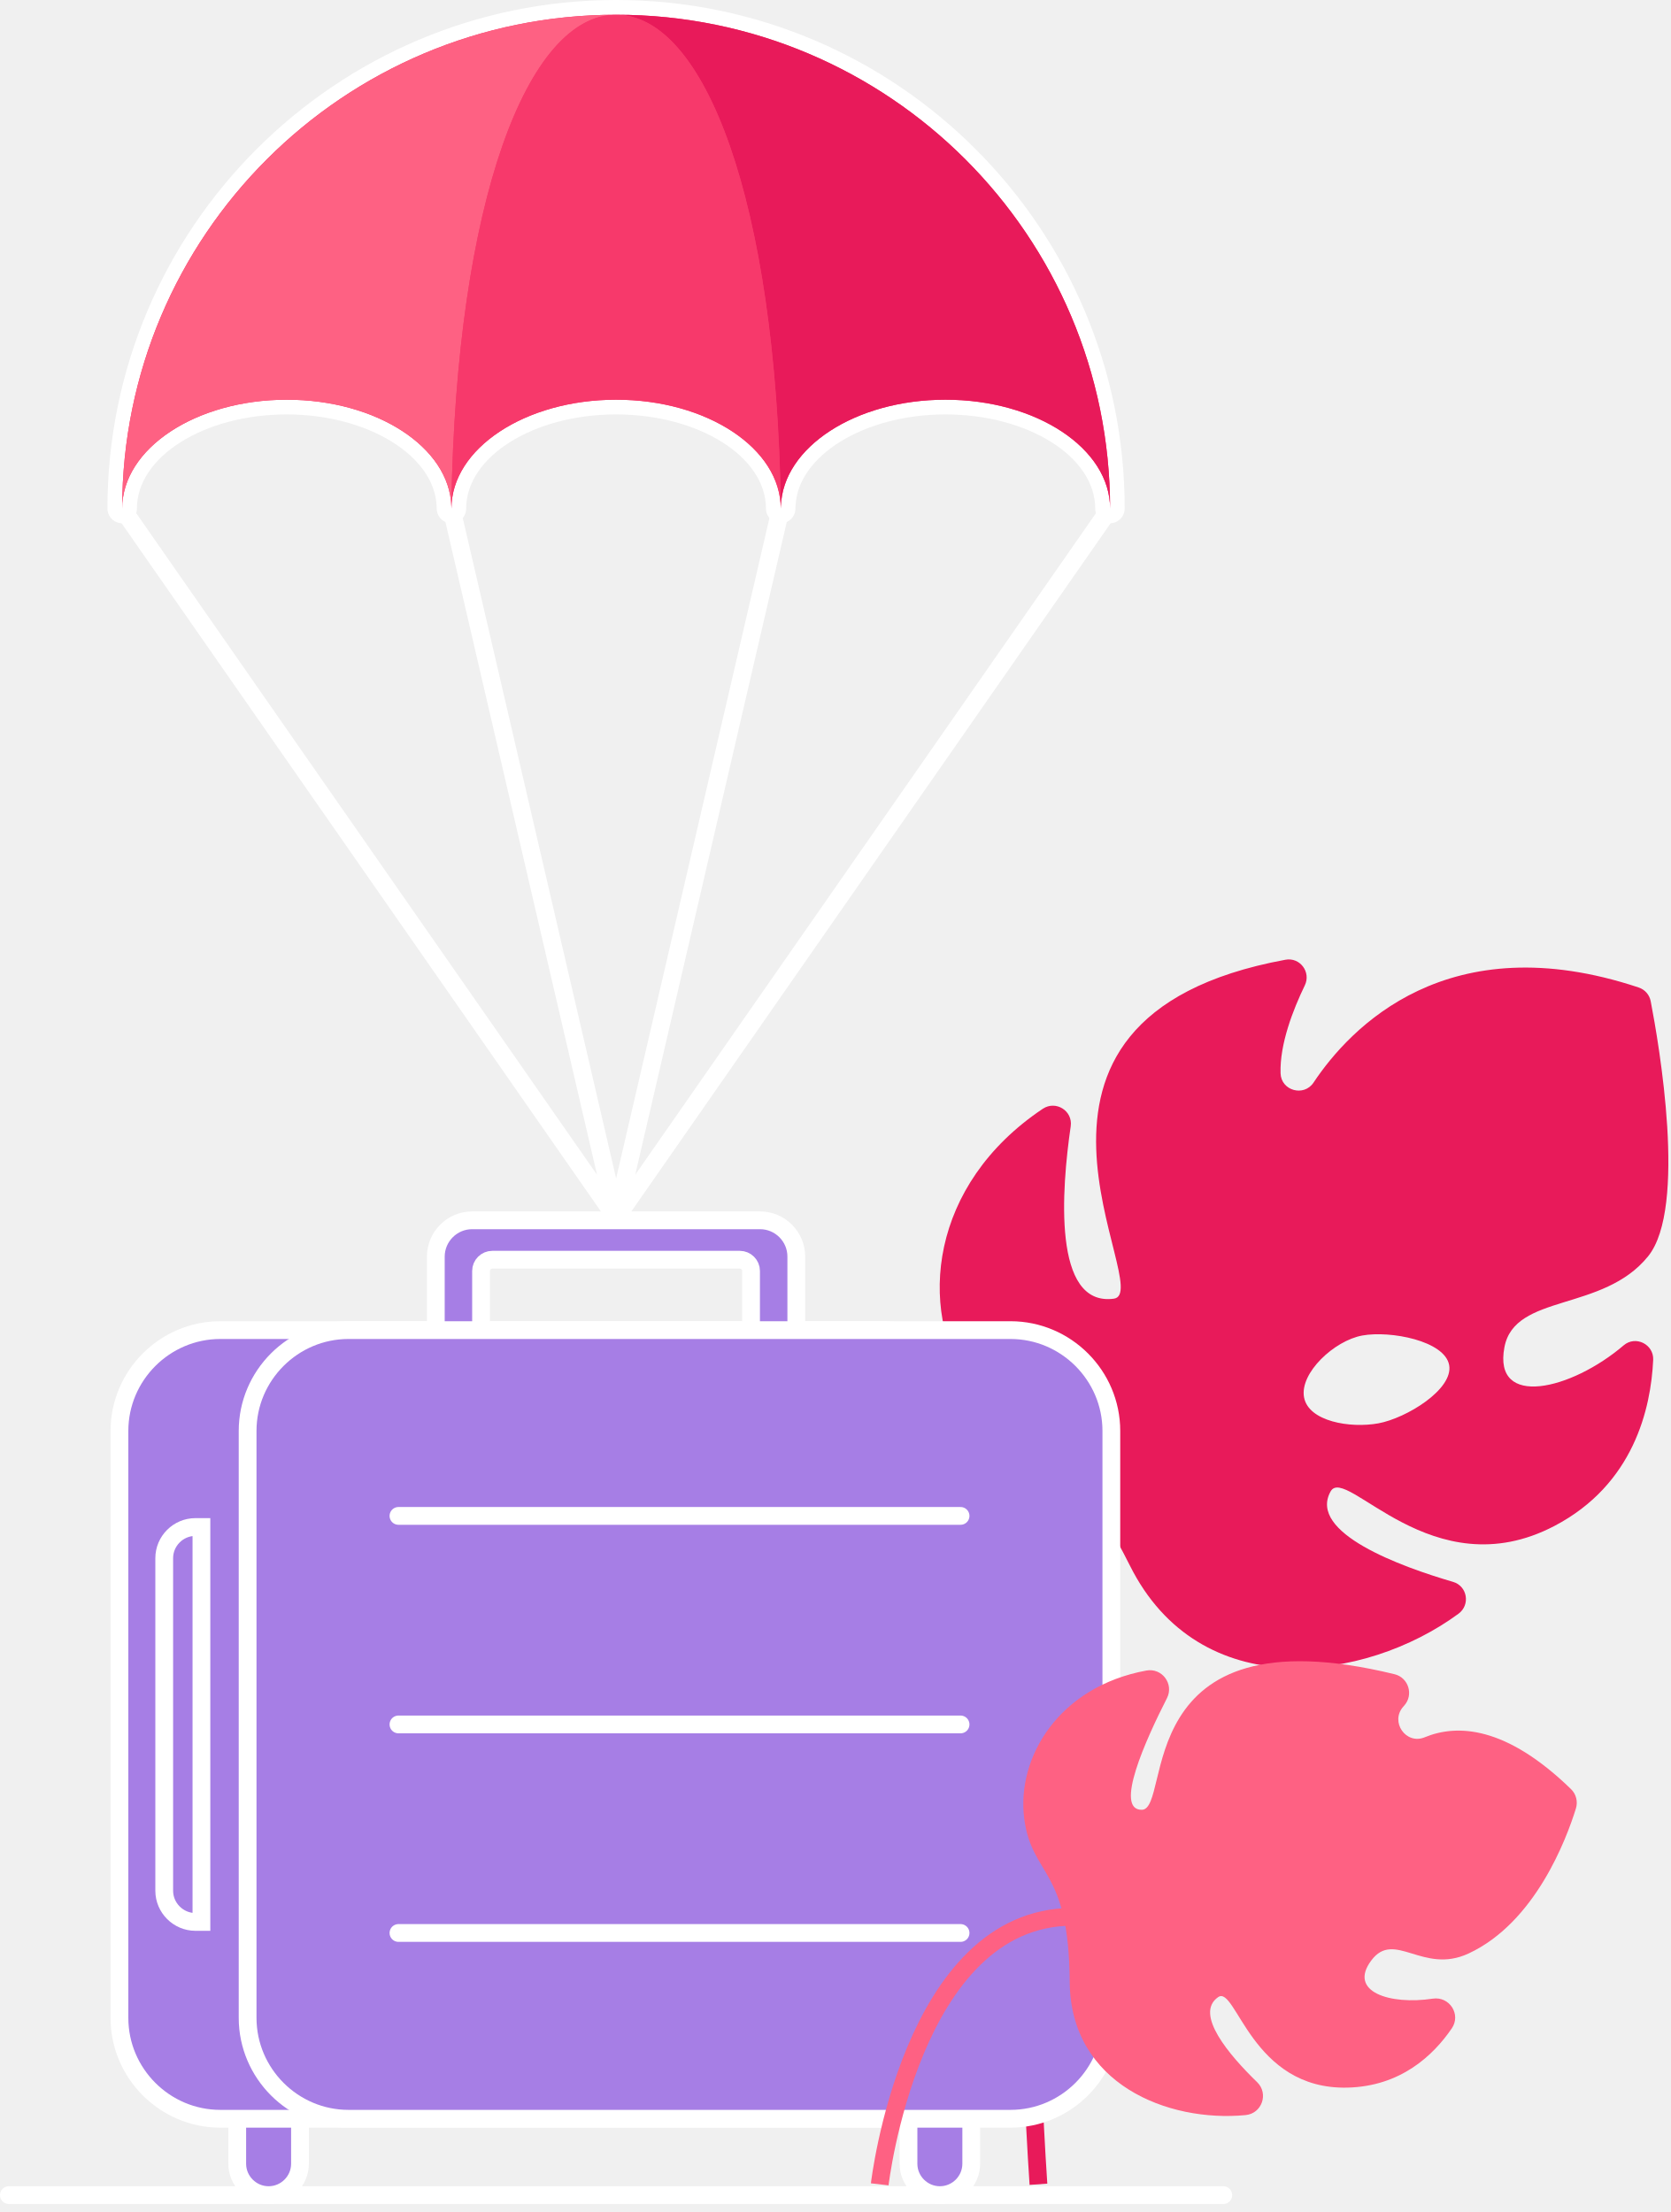
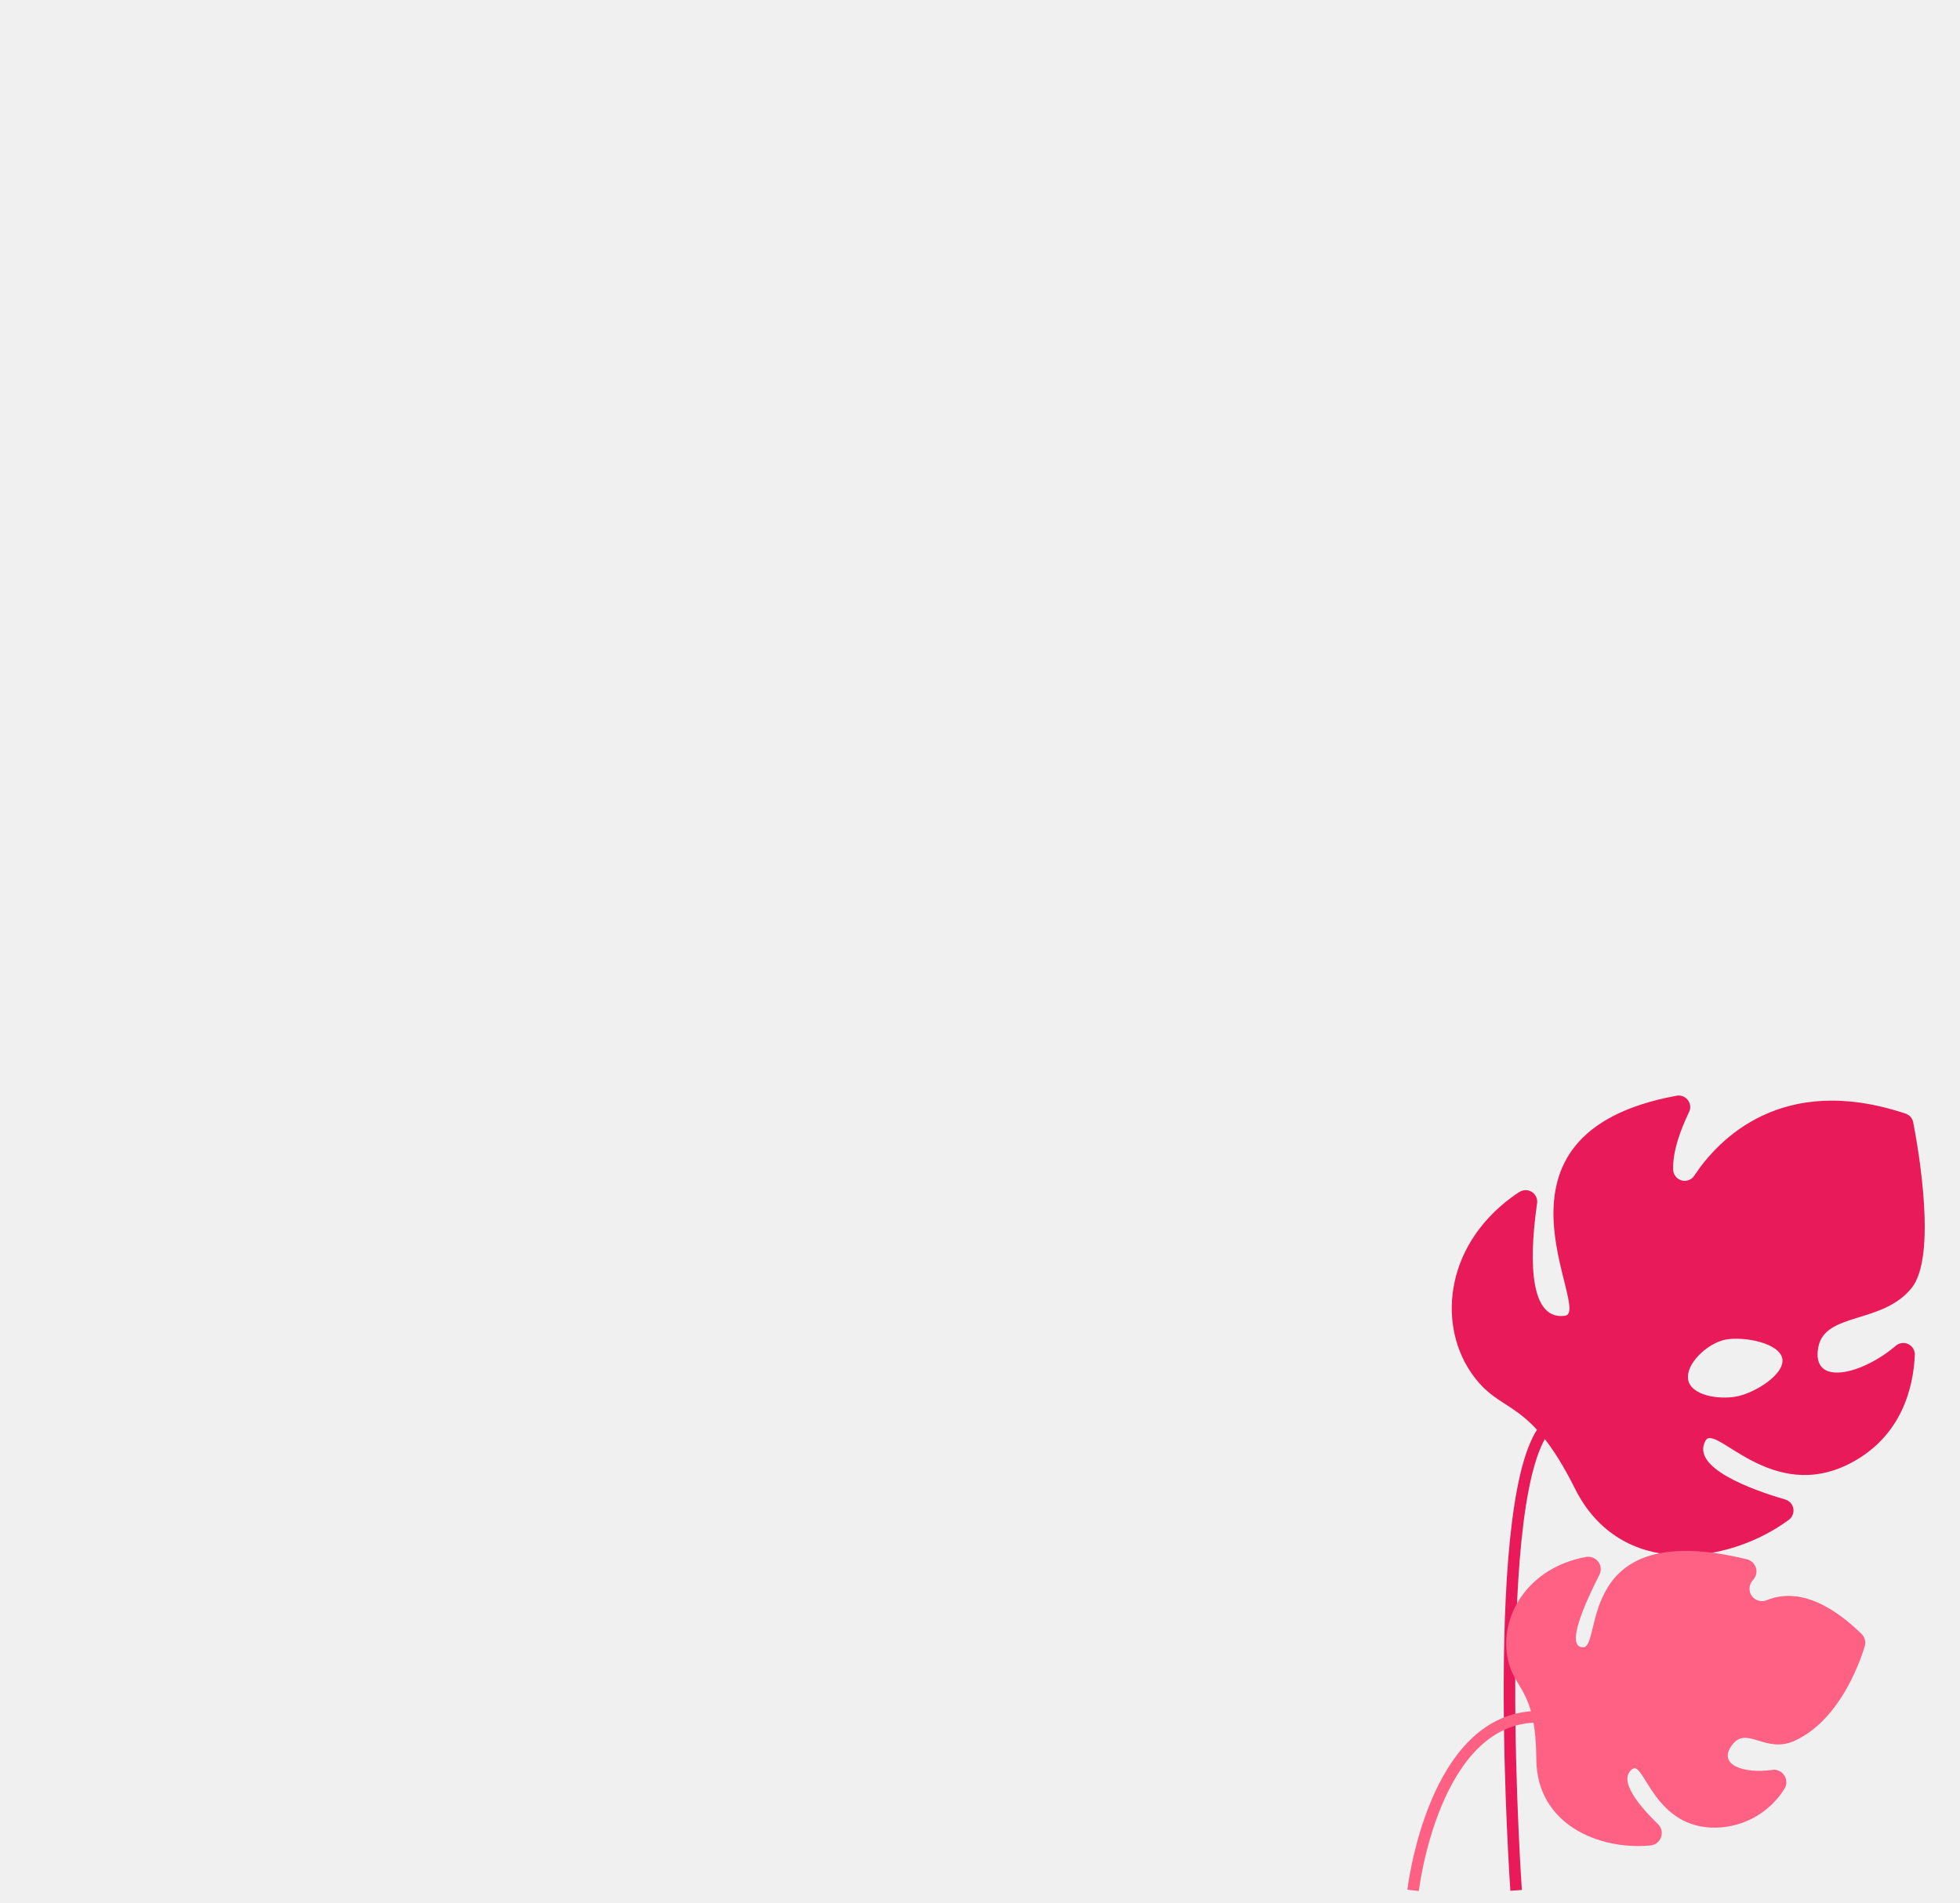
- <svg xmlns="http://www.w3.org/2000/svg" width="188" height="249" fill="none">
-   <path d="M117.345 124.816c1.467-.982 3.4.223 3.147 1.971-1.025 7.035-2.074 20.329 4.851 19.404 4.937-.658-16.654-31.533 19.318-38.156 1.632-.3 2.896 1.391 2.176 2.885-1.324 2.737-2.834 6.615-2.729 9.899.063 1.961 2.624 2.675 3.711 1.044 4.096-6.154 15.098-17.857 36.59-10.703.696.232 1.213.82 1.351 1.54.927 4.802 4.126 23.244-.289 28.716-5.088 6.312-15.025 4.144-16.174 10.249-1.3 6.906 7.513 4.825 13.421-.223 1.338-1.144 3.406-.116 3.322 1.642-.253 5.45-2.181 14.017-11.115 18.69-13.78 7.21-23.479-6.957-25.189-3.883-2.591 4.662 7.939 8.47 13.782 10.177 1.616.471 1.969 2.588.613 3.586-10.522 7.742-29.126 10.285-36.973-5.409-8.295-16.59-12.936-12.486-18.194-20.376-5.714-8.569-4.333-22.538 8.381-31.053zm29.403 32.469c.499 2.732 5.199 3.514 8.357 2.939 3.158-.577 8.473-3.832 7.974-6.563-.499-2.732-6.62-3.902-9.778-3.325-3.155.577-7.051 4.22-6.553 6.949z" fill="#E81A5A" />
-   <path d="M116.86 245.878s-4.908-70.272 5.541-80.722" stroke="#E81A5A" stroke-width="2" stroke-miterlimit="10" />
-   <path d="M1 247.1h136.663" stroke="#fff" stroke-width="2" stroke-miterlimit="10" stroke-linecap="round" />
-   <path d="M105.767 247.1c1.948 0 3.531-1.592 3.531-3.531v-5.065c0-1.948-1.592-3.531-3.531-3.531-1.948 0-3.531 1.591-3.531 3.531v5.065c0 1.939 1.591 3.531 3.531 3.531zM30.228 247.1c1.948 0 3.531-1.592 3.531-3.531v-5.065c0-1.948-1.591-3.531-3.531-3.531-1.948 0-3.531 1.591-3.531 3.531v5.065c0 1.939 1.591 3.531 3.531 3.531z" fill="#A67EE5" stroke="#fff" stroke-width="2" stroke-miterlimit="10" />
-   <path d="M24.79 238.504h74.503c6.242 0 11.348-5.106 11.348-11.348v-66.081c0-6.242-5.106-11.348-11.348-11.348h-74.503c-6.242 0-11.348 5.106-11.348 11.348v66.081c0 6.242 5.106 11.348 11.348 11.348z" fill="#A67EE5" stroke="#fff" stroke-width="2" stroke-miterlimit="10" />
-   <path d="M86.975 158.646v44.961M51.688 158.646v44.961" stroke="#fff" stroke-width="2" stroke-miterlimit="10" stroke-linecap="round" />
-   <path d="M53.13 137.368h32.402c2.246 0 4.078 1.832 4.078 4.078v16.007c0 .663-.53 1.193-1.194 1.193h-2.702c-.663 0-1.194-.53-1.194-1.193v-14.382c0-.696-.572-1.268-1.268-1.268H55.402c-.696 0-1.268.572-1.268 1.268v14.382c0 .663-.53 1.193-1.194 1.193h-2.702c-.663 0-1.194-.53-1.194-1.193v-16.007c.008-2.246 1.84-4.078 4.087-4.078z" fill="#A67EE5" stroke="#fff" stroke-width="2" stroke-miterlimit="10" />
-   <path d="M39.213 238.504h74.503c6.242 0 11.348-5.106 11.348-11.348v-66.081c0-6.242-5.106-11.348-11.348-11.348H39.213c-6.242 0-11.348 5.106-11.348 11.348v66.081c.008 6.242 5.114 11.348 11.348 11.348z" fill="#A67EE5" stroke="#fff" stroke-width="2" stroke-miterlimit="10" />
-   <path d="M108.096 170.641H44.841M108.096 194.116H44.841M108.096 217.591H44.841" stroke="#fff" stroke-width="2" stroke-miterlimit="10" stroke-linecap="round" />
-   <path d="M21.996 171.892h.671v44.455h-.671c-1.931 0-3.515-1.583-3.515-3.514v-37.418c-.008-1.939 1.575-3.523 3.515-3.523z" fill="#A67EE5" stroke="#fff" stroke-width="2" stroke-miterlimit="10" />
-   <path d="M69.336 137.078L13.749 57.245M69.336 137.078L50.801 57.245M87.862 57.245l-18.526 79.833M124.915 57.245l-55.579 79.833" stroke="#fff" stroke-width="2" stroke-miterlimit="10" stroke-linecap="round" stroke-linejoin="round" />
-   <path d="M124.915 58.074c-.456 0-.829-.373-.829-.829 0-6.3-7.941-11.422-17.698-11.422-9.557 0-17.498 5.023-17.689 11.19l-.008.232c0 .456-.373.829-.829.829-.456 0-.829-.373-.829-.829 0-6.3-7.941-11.422-17.697-11.422-9.756 0-17.697 5.123-17.697 11.422 0 .456-.373.829-.829.829-.456 0-.829-.373-.829-.829l-.008-.24c-.199-6.167-8.132-11.182-17.689-11.182-9.756 0-17.697 5.123-17.697 11.422 0 .456-.373.829-.829.829-.456 0-.829-.373-.829-.829C12.92 26.136 38.227.829 69.328.829c31.109 0 56.416 25.307 56.416 56.416 0 .456-.365.829-.829.829z" fill="#F7396B" />
-   <path d="M69.336 1.658c30.703 0 55.587 24.884 55.587 55.587 0-6.764-8.297-12.251-18.526-12.251-10.105 0-18.311 5.346-18.518 11.994 0 .083-.008.174-.008.257 0-6.764-8.297-12.251-18.526-12.251S50.801 50.481 50.801 57.245c0-.091-.008-.174-.008-.265-.216-6.64-8.422-11.986-18.518-11.986-10.237 0-18.526 5.487-18.526 12.251 0-30.703 24.884-55.587 55.587-55.587zm0-1.658c-31.565 0-57.245 25.68-57.245 57.245 0 .912.746 1.658 1.658 1.658.912 0 1.658-.746 1.658-1.658 0-5.844 7.568-10.594 16.869-10.594 9.11 0 16.678 4.659 16.86 10.378l.008.133v.083c0 .912.746 1.658 1.658 1.658.912 0 1.658-.738 1.658-1.658 0-5.844 7.568-10.594 16.868-10.594 9.3 0 16.869 4.75 16.869 10.594 0 .912.746 1.658 1.658 1.658.912 0 1.658-.746 1.658-1.658v-.075l.008-.133c.182-5.728 7.742-10.386 16.86-10.386 9.301 0 16.869 4.75 16.869 10.594 0 .912.746 1.658 1.657 1.658.912 0 1.658-.746 1.658-1.658C126.573 25.68 100.893 0 69.336 0z" fill="#fff" />
-   <path d="M69.336 1.658c9.922 0 18.021 20.897 18.543 55.33.207-6.648 8.414-11.994 18.518-11.994 10.237 0 18.526 5.487 18.526 12.251-.008-30.703-24.892-55.587-55.587-55.587z" fill="#E81A5A" />
-   <path d="M69.328 1.658c-30.695 0-55.579 24.884-55.579 55.587 0-6.764 8.297-12.251 18.526-12.251 10.096 0 18.302 5.346 18.518 11.986.522-34.425 8.612-55.322 18.535-55.322z" fill="#FE6183" />
-   <path d="M69.336 1.658c-9.931 0-18.021 20.897-18.543 55.322 0 .091.008.174.008.265 0-6.764 8.297-12.251 18.526-12.251 10.229 0 18.526 5.487 18.526 12.251 0-.091.008-.174.008-.257-.514-34.433-8.604-55.33-18.526-55.33z" fill="#F7396B" />
-   <path d="M176.796 201.401c.578.562.785 1.403.549 2.172-1.06 3.426-4.58 12.854-12.101 16.337-5.134 2.377-8.326-2.697-10.923.769-2.654 3.539 2.103 5.034 6.916 4.305 1.877-.285 3.211 1.775 2.141 3.343-2.101 3.076-5.771 6.521-11.725 6.671-10.845.269-12.553-11.584-14.569-10.186-2.722 1.885 1.269 6.548 4.386 9.573 1.325 1.285.54 3.531-1.297 3.706-8.763.839-19.719-3.51-19.794-15-.083-12.937-4.251-11.797-5.115-18.356-.906-6.881 3.883-14.876 13.744-16.686 1.762-.322 3.128 1.514 2.313 3.112-2.412 4.732-5.959 12.606-2.824 12.563 3.461-.048-1.578-22.578 28.432-15.263 1.584.384 2.181 2.329 1.089 3.539-.032.037-.067.075-.099.113-1.517 1.704.296 4.321 2.406 3.45 3.663-1.517 9.165-1.272 16.471 5.838z" fill="#FE6183" />
-   <path d="M99 245.886s3.48-30.113 21.701-30.113" stroke="#FE6183" stroke-width="2" stroke-miterlimit="10" />
+ <svg xmlns="http://www.w3.org/2000/svg" fill="none" viewBox="0 0 340 330">
+   <g id="clouds">
+     <animate id="animOpacityClouds" attributeType="CSS" attributeName="opacity" values="1; 0" dur="0.5s" begin="animCloud1.end + 0.5s" fill="freeze" />
+     <g id="cloud1" opacity="0">
+       <animateTransform attributeName="transform" type="translate" values="0 0; 0 -50" dur="0.5s" begin="animOpacityClouds.begin" additive="sum" fill="freeze" />
+       <animateTransform id="animCloud1" attributeName="transform" type="translate" values="70 0; 0 0" keyTimes="0; 1" keySplines="0 0 0.4 1" calcMode="spline" dur="0.7s" begin="0s" additive="sum" fill="freeze" />
+       <animate attributeType="CSS" attributeName="opacity" values="0; 1" dur="0.5s" fill="freeze" begin="animCloud1.begin" />
+       <path d="M65.43 77.72H105.21" stroke="white" stroke-width="2" stroke-miterlimit="10" stroke-linecap="round" />
+       <path d="M85.22 67.45H57.86C57.86 64.161 56.554 61.007 54.228 58.682C51.903 56.356 48.749 55.05 45.46 55.05C42.171 55.05 39.017 56.356 36.692 58.682C34.366 61.007 33.06 64.161 33.06 67.45H15.13" stroke="white" stroke-width="2" stroke-miterlimit="10" stroke-linecap="round" />
+       <path d="M93.48 67.45H115.68" stroke="white" stroke-width="2" stroke-miterlimit="10" stroke-linecap="round" />
+     </g>
+     <g id="cloud2" opacity="0">
+       <animateTransform attributeName="transform" type="translate" values="0 0; 0 -90" dur="0.5s" begin="animOpacityClouds.begin" additive="sum" fill="freeze" />
+       <animateTransform attributeName="transform" type="translate" values="70 0; 0 0" keyTimes="0; 1" keySplines="0 0 0.4 1" calcMode="spline" dur="0.7s" begin="animCloud1.begin + 0.2s" fill="freeze" />
+       <animate attributeType="CSS" attributeName="opacity" values="0; 1" dur="0.5s" fill="freeze" begin="animCloud1.begin + 0.2s" />
+       <path d="M272.13 145.27H311.9" stroke="white" stroke-width="2" stroke-miterlimit="10" stroke-linecap="round" />
+       <path d="M300.17 135H322.37" stroke="white" stroke-width="2" stroke-miterlimit="10" stroke-linecap="round" />
+       <path d="M235.77 119H216.32C216.198 110.896 213.305 103.078 208.124 96.846C202.942 90.614 195.784 86.344 187.838 84.744C179.893 83.144 171.64 84.312 164.45 88.054C157.261 91.795 151.569 97.885 148.32 105.31C144.378 103.122 139.939 101.982 135.43 102C130.068 102.018 124.835 103.649 120.412 106.681C115.989 109.713 112.581 114.005 110.63 119H95.48C92.695 119 90.025 120.106 88.055 122.075C86.086 124.045 84.98 126.715 84.98 129.5C84.98 132.285 86.086 134.956 88.055 136.925C90.025 138.894 92.695 140 95.48 140H235.78C238.565 140 241.235 138.894 243.205 136.925C245.174 134.956 246.28 132.285 246.28 129.5C246.28 126.715 245.174 124.045 243.205 122.075C241.235 120.106 238.565 119 235.78 119" fill="white" />
+     </g>
+   </g>
+   <g id="backFlower">
+     <g>
+       <animateTransform id="animBackFlower" attributeName="transform" type="rotate" values="0 270 250; 10 270 250; 0 270 250; 5 270 250; 0 270 250" dur="1s" begin="animCloud1.begin; animBackFlower.end + 4.5s" fill="freeze" />
+       <path d="M263.47 206.82C263.795 206.58 264.184 206.444 264.588 206.43C264.991 206.415 265.39 206.524 265.731 206.74C266.072 206.956 266.339 207.271 266.498 207.642C266.656 208.013 266.699 208.424 266.62 208.82C265.62 215.82 264.55 229.15 271.47 228.22C276.41 227.56 254.82 196.69 290.79 190.06C291.162 189.982 291.548 190.011 291.903 190.145C292.259 190.278 292.569 190.51 292.797 190.813C293.026 191.116 293.164 191.478 293.194 191.856C293.225 192.235 293.147 192.614 292.97 192.95C291.65 195.69 290.14 199.56 290.24 202.85C290.248 203.283 290.396 203.702 290.663 204.044C290.93 204.386 291.301 204.632 291.719 204.744C292.138 204.857 292.582 204.831 292.984 204.67C293.386 204.508 293.725 204.221 293.95 203.85C298.05 197.7 309.05 185.99 330.54 193.15C330.883 193.261 331.189 193.463 331.427 193.734C331.665 194.005 331.825 194.335 331.89 194.69C332.82 199.49 336.02 217.93 331.6 223.41C326.51 229.72 316.6 227.55 315.42 233.66C314.12 240.57 322.93 238.48 328.84 233.44C329.138 233.177 329.507 233.008 329.9 232.956C330.294 232.903 330.695 232.969 331.051 233.145C331.407 233.321 331.703 233.599 331.9 233.943C332.098 234.288 332.188 234.684 332.16 235.08C331.91 240.53 329.98 249.08 321.04 253.77C307.26 260.98 297.56 246.77 295.85 249.89C293.26 254.55 303.79 258.36 309.63 260.07C310.001 260.168 310.336 260.371 310.595 260.654C310.855 260.938 311.026 261.29 311.091 261.669C311.155 262.047 311.109 262.436 310.958 262.789C310.807 263.143 310.558 263.445 310.24 263.66C299.72 271.4 281.11 273.94 273.24 258.25C264.94 241.66 260.31 245.76 255.05 237.87C249.34 229.3 250.72 215.33 263.43 206.82H263.47ZM292.83 239.29C293.33 242.02 298.03 242.8 301.18 242.23C304.33 241.66 309.65 238.4 309.18 235.67C308.71 232.94 302.56 231.77 299.4 232.34C296.24 232.91 292.35 236.56 292.85 239.29" fill="#E81A5A" />
+     </g>
+     <path d="M263 327.88C263 327.88 258.09 257.61 268.54 247.16" stroke="#E81A5A" stroke-width="2" stroke-miterlimit="10" />
+   </g>
+   <g id="suitcase" opacity="0">
+     <animateTransform id="animSuitcase" attributeName="transform" type="scale" values="0; 0; 0.7; 1" keyTimes="0; 0.1; 0.9; 1" dur="1.5s" additive="sum" begin="animCloud1.end" fill="freeze" />
+     <set attributeName="opacity" to="1" begin="animCloud1.end" />
+     <animateTransform attributeName="transform" type="rotate" values="30 220 280; -30 220 280; 20 220 280; 18.29 220 280; -6.48 220 280; 0 220 280" keyTimes="0; 0.35; 0.6; 0.72; 0.9; 1" dur="1.6s" additive="sum" begin="animSuitcase.begin" fill="freeze" />
+     <animateTransform attributeName="transform" type="translate" values="600 -600; 100 -410; -100 -400; -200 -300; -215 -293" dur="1.7s" additive="sum" begin="animSuitcase.begin" fill="freeze" />
+     <animateMotion dur="1.6s" fill="freeze" begin="animSuitcase.begin">
+       <mpath href="#flySuitcase" />
+     </animateMotion>
+     <path d="M251.89 328.88C252.825 328.877 253.722 328.505 254.383 327.843C255.045 327.182 255.417 326.285 255.42 325.35V320.28C255.42 319.344 255.048 318.446 254.386 317.784C253.724 317.122 252.826 316.75 251.89 316.75C250.954 316.75 250.056 317.122 249.394 317.784C248.732 318.446 248.36 319.344 248.36 320.28V325.35C248.365 326.285 248.739 327.179 249.4 327.84C250.061 328.501 250.955 328.875 251.89 328.88" fill="#A67EE5" />
+     <path d="M251.89 328.88C252.825 328.877 253.722 328.505 254.383 327.843C255.045 327.182 255.417 326.285 255.42 325.35V320.28C255.42 319.344 255.048 318.446 254.386 317.784C253.724 317.122 252.826 316.75 251.89 316.75C250.954 316.75 250.056 317.122 249.394 317.784C248.732 318.446 248.36 319.344 248.36 320.28V325.35C248.365 326.285 248.739 327.179 249.4 327.84C250.061 328.501 250.955 328.875 251.89 328.88V328.88Z" stroke="white" stroke-width="2" stroke-miterlimit="10" />
+     <path d="M176.35 328.88C177.285 328.877 178.182 328.505 178.843 327.843C179.505 327.182 179.877 326.285 179.88 325.35V320.28C179.88 319.344 179.508 318.446 178.846 317.784C178.184 317.122 177.286 316.75 176.35 316.75C175.414 316.75 174.516 317.122 173.854 317.784C173.192 318.446 172.82 319.344 172.82 320.28V325.35C172.823 326.285 173.195 327.182 173.857 327.843C174.518 328.505 175.415 328.877 176.35 328.88" fill="#A67EE5" />
+     <path d="M176.35 328.88C177.285 328.877 178.182 328.505 178.843 327.843C179.505 327.182 179.877 326.285 179.88 325.35V320.28C179.88 319.344 179.508 318.446 178.846 317.784C178.184 317.122 177.286 316.75 176.35 316.75C175.414 316.75 174.516 317.122 173.854 317.784C173.192 318.446 172.82 319.344 172.82 320.28V325.35C172.823 326.285 173.195 327.182 173.857 327.843C174.518 328.505 175.415 328.877 176.35 328.88V328.88Z" stroke="white" stroke-width="2" stroke-miterlimit="10" />
+     <path d="M170.92 320.29H245.42C248.428 320.282 251.31 319.084 253.437 316.957C255.564 314.83 256.762 311.948 256.77 308.94V242.86C256.762 239.852 255.564 236.97 253.437 234.843C251.31 232.716 248.428 231.518 245.42 231.51H170.92C167.912 231.518 165.03 232.716 162.903 234.843C160.776 236.97 159.578 239.852 159.57 242.86V308.94C159.578 311.948 160.776 314.83 162.903 316.957C165.03 319.084 167.912 320.282 170.92 320.29" fill="#A67EE5" />
+     <path d="M245.42 231.51H170.92C164.652 231.51 159.57 236.592 159.57 242.86V308.94C159.57 315.208 164.652 320.29 170.92 320.29H245.42C251.688 320.29 256.77 315.208 256.77 308.94V242.86C256.77 236.592 251.688 231.51 245.42 231.51Z" stroke="white" stroke-width="2" stroke-miterlimit="10" />
+     <path d="M199.26 219.15H231.66C232.741 219.153 233.778 219.583 234.542 220.348C235.307 221.112 235.737 222.149 235.74 223.23V239.23C235.74 239.546 235.615 239.848 235.391 240.071C235.168 240.295 234.866 240.42 234.55 240.42H231.85C231.534 240.42 231.232 240.295 231.009 240.071C230.785 239.848 230.66 239.546 230.66 239.23V224.86C230.66 224.523 230.526 224.2 230.288 223.962C230.05 223.724 229.727 223.59 229.39 223.59H201.53C201.193 223.59 200.87 223.724 200.632 223.962C200.394 224.2 200.26 224.523 200.26 224.86V239.24C200.26 239.556 200.135 239.858 199.911 240.081C199.688 240.305 199.386 240.43 199.07 240.43H196.37C196.054 240.43 195.752 240.305 195.529 240.081C195.305 239.858 195.18 239.556 195.18 239.24V223.24C195.185 222.158 195.618 221.122 196.384 220.357C197.151 219.593 198.188 219.163 199.27 219.16" fill="#A67EE5" />
+     <path d="M199.26 219.15H231.66C232.741 219.153 233.778 219.583 234.542 220.348C235.307 221.112 235.737 222.149 235.74 223.23V239.23C235.74 239.546 235.615 239.848 235.391 240.071C235.168 240.295 234.866 240.42 234.55 240.42H231.85C231.534 240.42 231.232 240.295 231.009 240.071C230.785 239.848 230.66 239.546 230.66 239.23V224.86C230.66 224.523 230.526 224.2 230.288 223.962C230.05 223.724 229.727 223.59 229.39 223.59H201.53C201.193 223.59 200.87 223.724 200.632 223.962C200.394 224.2 200.26 224.523 200.26 224.86V239.24C200.26 239.556 200.135 239.858 199.911 240.081C199.688 240.305 199.386 240.43 199.07 240.43H196.37C196.054 240.43 195.752 240.305 195.529 240.081C195.305 239.858 195.18 239.556 195.18 239.24V223.24C195.183 222.158 195.613 221.121 196.377 220.354C197.142 219.588 198.178 219.155 199.26 219.15Z" stroke="white" stroke-width="2" stroke-miterlimit="10" />
+     <path d="M185.34 320.29H259.84C262.848 320.282 265.73 319.084 267.857 316.957C269.984 314.83 271.182 311.948 271.19 308.94V242.86C271.182 239.852 269.984 236.97 267.857 234.843C265.73 232.716 262.848 231.518 259.84 231.51H185.34C182.334 231.521 179.454 232.72 177.33 234.847C175.205 236.973 174.008 239.854 174 242.86V308.94C174.011 311.947 175.21 314.828 177.336 316.954C179.462 319.08 182.343 320.279 185.35 320.29" fill="#A67EE5" />
+     <path d="M185.34 320.29H259.84C262.848 320.282 265.73 319.084 267.857 316.957C269.984 314.83 271.182 311.948 271.19 308.94V242.86C271.182 239.852 269.984 236.97 267.857 234.843C265.73 232.716 262.848 231.518 259.84 231.51H185.34C182.334 231.521 179.454 232.72 177.33 234.847C175.205 236.973 174.008 239.854 174 242.86V308.94C174.011 311.945 175.208 314.825 177.332 316.951C179.457 319.076 182.335 320.277 185.34 320.29V320.29Z" stroke="white" stroke-width="2" stroke-miterlimit="10" />
+     <path d="M254.22 252.43H190.97" stroke="white" stroke-width="2" stroke-miterlimit="10" stroke-linecap="round" />
+     <path d="M254.22 275.9H190.97" stroke="white" stroke-width="2" stroke-miterlimit="10" stroke-linecap="round" />
+     <path d="M254.22 299.38H190.97" stroke="white" stroke-width="2" stroke-miterlimit="10" stroke-linecap="round" />
+     <path d="M168.12 253.68H168.79V298.14H168.12C167.189 298.137 166.297 297.767 165.637 297.11C164.978 296.452 164.605 295.561 164.6 294.63V257.2C164.6 256.738 164.691 256.28 164.868 255.853C165.045 255.426 165.304 255.038 165.631 254.711C165.958 254.384 166.346 254.125 166.773 253.948C167.2 253.771 167.658 253.68 168.12 253.68" fill="#A67EE5" />
+     <path d="M168.12 253.68H168.79V298.14H168.12C167.189 298.137 166.297 297.767 165.637 297.11C164.978 296.452 164.605 295.561 164.6 294.63V257.2C164.6 256.266 164.971 255.371 165.631 254.711C166.291 254.051 167.186 253.68 168.12 253.68V253.68Z" stroke="white" stroke-width="2" stroke-miterlimit="10" />
+     <path d="M215.46 218.86L159.87 139.03" stroke="white" stroke-width="2" stroke-linecap="round" stroke-linejoin="round" />
+     <path d="M215.46 218.86L196.93 139.03" stroke="white" stroke-width="2" stroke-linecap="round" stroke-linejoin="round" />
+     <path d="M233.99 139.03L215.46 218.86" stroke="white" stroke-width="2" stroke-linecap="round" stroke-linejoin="round" />
+     <path d="M271.04 139.03L215.46 218.86" stroke="white" stroke-width="2" stroke-linecap="round" stroke-linejoin="round" />
+     <path d="M215.46 83.44C230.19 83.451 244.314 89.308 254.728 99.726C265.142 110.144 270.995 124.27 271 139C271 132.24 262.7 126.75 252.47 126.75C242.24 126.75 234.16 132.1 233.95 138.75C233.95 138.83 233.95 138.92 233.95 139.01C233.95 132.25 225.65 126.76 215.42 126.76C205.19 126.76 196.88 132.25 196.88 139.01C196.88 138.92 196.88 138.84 196.88 138.75C196.66 132.11 188.46 126.75 178.36 126.75C168.26 126.75 159.84 132.24 159.84 139C159.839 131.699 161.276 124.47 164.069 117.725C166.862 110.98 170.957 104.851 176.119 99.689C181.281 94.527 187.41 90.432 194.155 87.639C200.9 84.846 208.129 83.409 215.43 83.41L215.46 83.44ZM215.43 81.75C200.258 81.776 185.716 87.818 174.992 98.55C164.267 109.282 158.236 123.828 158.22 139C158.22 139.218 158.263 139.434 158.346 139.635C158.43 139.837 158.552 140.02 158.706 140.174C158.86 140.328 159.043 140.45 159.245 140.534C159.446 140.617 159.662 140.66 159.88 140.66C160.098 140.66 160.314 140.617 160.515 140.534C160.717 140.45 160.9 140.328 161.054 140.174C161.208 140.02 161.33 139.837 161.414 139.635C161.497 139.434 161.54 139.218 161.54 139C161.54 133.16 169.11 128.41 178.41 128.41C187.52 128.41 195.09 133.07 195.27 138.79V139C195.27 139.44 195.445 139.862 195.756 140.174C196.068 140.485 196.49 140.66 196.93 140.66C197.37 140.66 197.792 140.485 198.104 140.174C198.415 139.862 198.59 139.44 198.59 139C198.59 133.16 206.16 128.41 215.46 128.41C224.76 128.41 232.33 133.16 232.33 139C232.33 139.44 232.505 139.862 232.816 140.174C233.128 140.485 233.55 140.66 233.99 140.66C234.43 140.66 234.852 140.485 235.164 140.174C235.475 139.862 235.65 139.44 235.65 139V138.79C235.83 133.06 243.39 128.4 252.51 128.4C261.81 128.4 269.38 133.15 269.38 138.99C269.38 139.43 269.555 139.852 269.866 140.164C270.178 140.475 270.6 140.65 271.04 140.65C271.48 140.65 271.902 140.475 272.214 140.164C272.525 139.852 272.7 139.43 272.7 138.99C272.687 123.814 266.654 109.263 255.924 98.53C245.195 87.797 230.646 81.758 215.47 81.74" fill="white" />
+     <path d="M215.46 83.44C225.38 83.44 233.46 104.34 234 138.77C234.21 132.12 242.41 126.77 252.52 126.77C262.63 126.77 271 132.27 271 139C271 124.257 265.143 110.117 254.718 99.692C244.293 89.267 230.153 83.41 215.41 83.41" fill="#E81A5A" />
+     <path d="M215.45 83.44C200.713 83.44 186.579 89.293 176.156 99.712C165.733 110.131 159.875 124.263 159.87 139C159.87 132.24 168.17 126.75 178.39 126.75C188.61 126.75 196.69 132.1 196.91 138.75C197.43 104.32 205.52 83.43 215.44 83.43" fill="#FE6183" />
+     <path d="M215.46 83.44C205.53 83.44 197.46 104.34 196.92 138.76C196.92 138.85 196.92 138.93 196.92 139.02C196.92 132.26 205.22 126.77 215.45 126.77C225.68 126.77 234 132.27 234 139C234 138.91 234 138.83 234 138.74C233.49 104.31 225.4 83.41 215.48 83.41" fill="#F7396B" />
+   </g>
+   <g id="frontFlower">
+     <animateTransform id="animFrontFlower" attributeName="transform" type="rotate" values="0 240 330; 3 240 330; -2 240 330; 1 240 330; 0 240 330" keyTimes="0; 0.3; 0.5; 0.7; 1" dur="1.5s" begin="animCloud1.begin; animBackFlower.end + 4s" fill="freeze" />
+     <path d="M322.92 283.4C323.203 283.676 323.404 284.024 323.501 284.407C323.598 284.79 323.588 285.193 323.47 285.57C322.41 289 318.89 298.42 311.37 301.91C306.24 304.29 303.04 299.21 300.45 302.68C297.86 306.15 302.55 307.68 307.37 306.99C307.786 306.922 308.213 306.977 308.599 307.149C308.984 307.32 309.311 307.601 309.538 307.956C309.766 308.311 309.885 308.726 309.88 309.147C309.874 309.569 309.746 309.98 309.51 310.33C308.252 312.319 306.524 313.968 304.479 315.131C302.433 316.294 300.132 316.936 297.78 317C286.94 317.27 285.23 305.42 283.21 306.81C280.49 308.7 284.48 313.36 287.6 316.38C287.899 316.667 288.109 317.034 288.206 317.437C288.302 317.84 288.28 318.262 288.143 318.653C288.006 319.044 287.76 319.388 287.433 319.642C287.106 319.897 286.713 320.053 286.3 320.09C277.54 320.93 266.58 316.58 266.5 305.09C266.42 292.15 262.25 293.29 261.39 286.74C260.48 279.86 265.27 271.86 275.13 270.05C275.527 269.978 275.935 270.018 276.31 270.166C276.685 270.314 277.011 270.563 277.252 270.887C277.492 271.211 277.637 271.595 277.67 271.997C277.704 272.398 277.624 272.801 277.44 273.16C275.03 277.89 271.44 285.76 274.62 285.72C278.08 285.72 273.04 263.14 303.05 270.46C303.412 270.549 303.745 270.731 304.016 270.987C304.287 271.243 304.487 271.565 304.597 271.921C304.707 272.278 304.722 272.657 304.642 273.021C304.562 273.385 304.389 273.722 304.14 274L304.04 274.11C303.713 274.473 303.519 274.935 303.489 275.422C303.459 275.91 303.595 276.392 303.874 276.793C304.154 277.193 304.56 277.486 305.028 277.626C305.496 277.765 305.997 277.742 306.45 277.56C310.11 276.04 315.61 276.29 322.92 283.4" fill="#FE6183" />
+     <path d="M245.13 327.88C245.13 327.88 248.61 297.77 266.83 297.77" stroke="#FE6183" stroke-width="2" stroke-miterlimit="10" />
+   </g>
+   <path d="M41.13 329H319.13" stroke="white" stroke-width="2" style="opacity: 0">
+     <set attributeName="opacity" to="1" begin="animSuitcase.begin" />
+     <animateTransform id="moveLine" attributeName="transform" type="translate" values="-400 0; 0 0" keyTimes="0; 1" keySplines="0 0 0.4 1" calcMode="spline" dur="1s" additive="sum" begin="animSuitcase.begin" fill="freeze" />
+     <animate attributeName="d" begin="moveLine.end - 0.45s" keyTimes="0; 1" keySplines="0 0 0.4 1" calcMode="spline" dur="0.5s" values="M41.13 329H319.13;                 M147.13 328.88H283.79" fill="freeze" />
+   </path>
+   <path id="flySuitcase" d="M171.174 128.082c24.19-9.24 29.8-15.84 29.42-20.44-1.24-15.13-69.69-38.78-112.42-6.56-2.93 2.21-31.66 24.52-29 54 3.54 39.18 59.83 61.15 75.7 67.35 53.65 20.94 94.43 8.79 101.78 27.18 2.89 7.25.78 19.69-21.48 42.47" stroke="#000" stroke-miterlimit="10" opacity="0" />
</svg>
